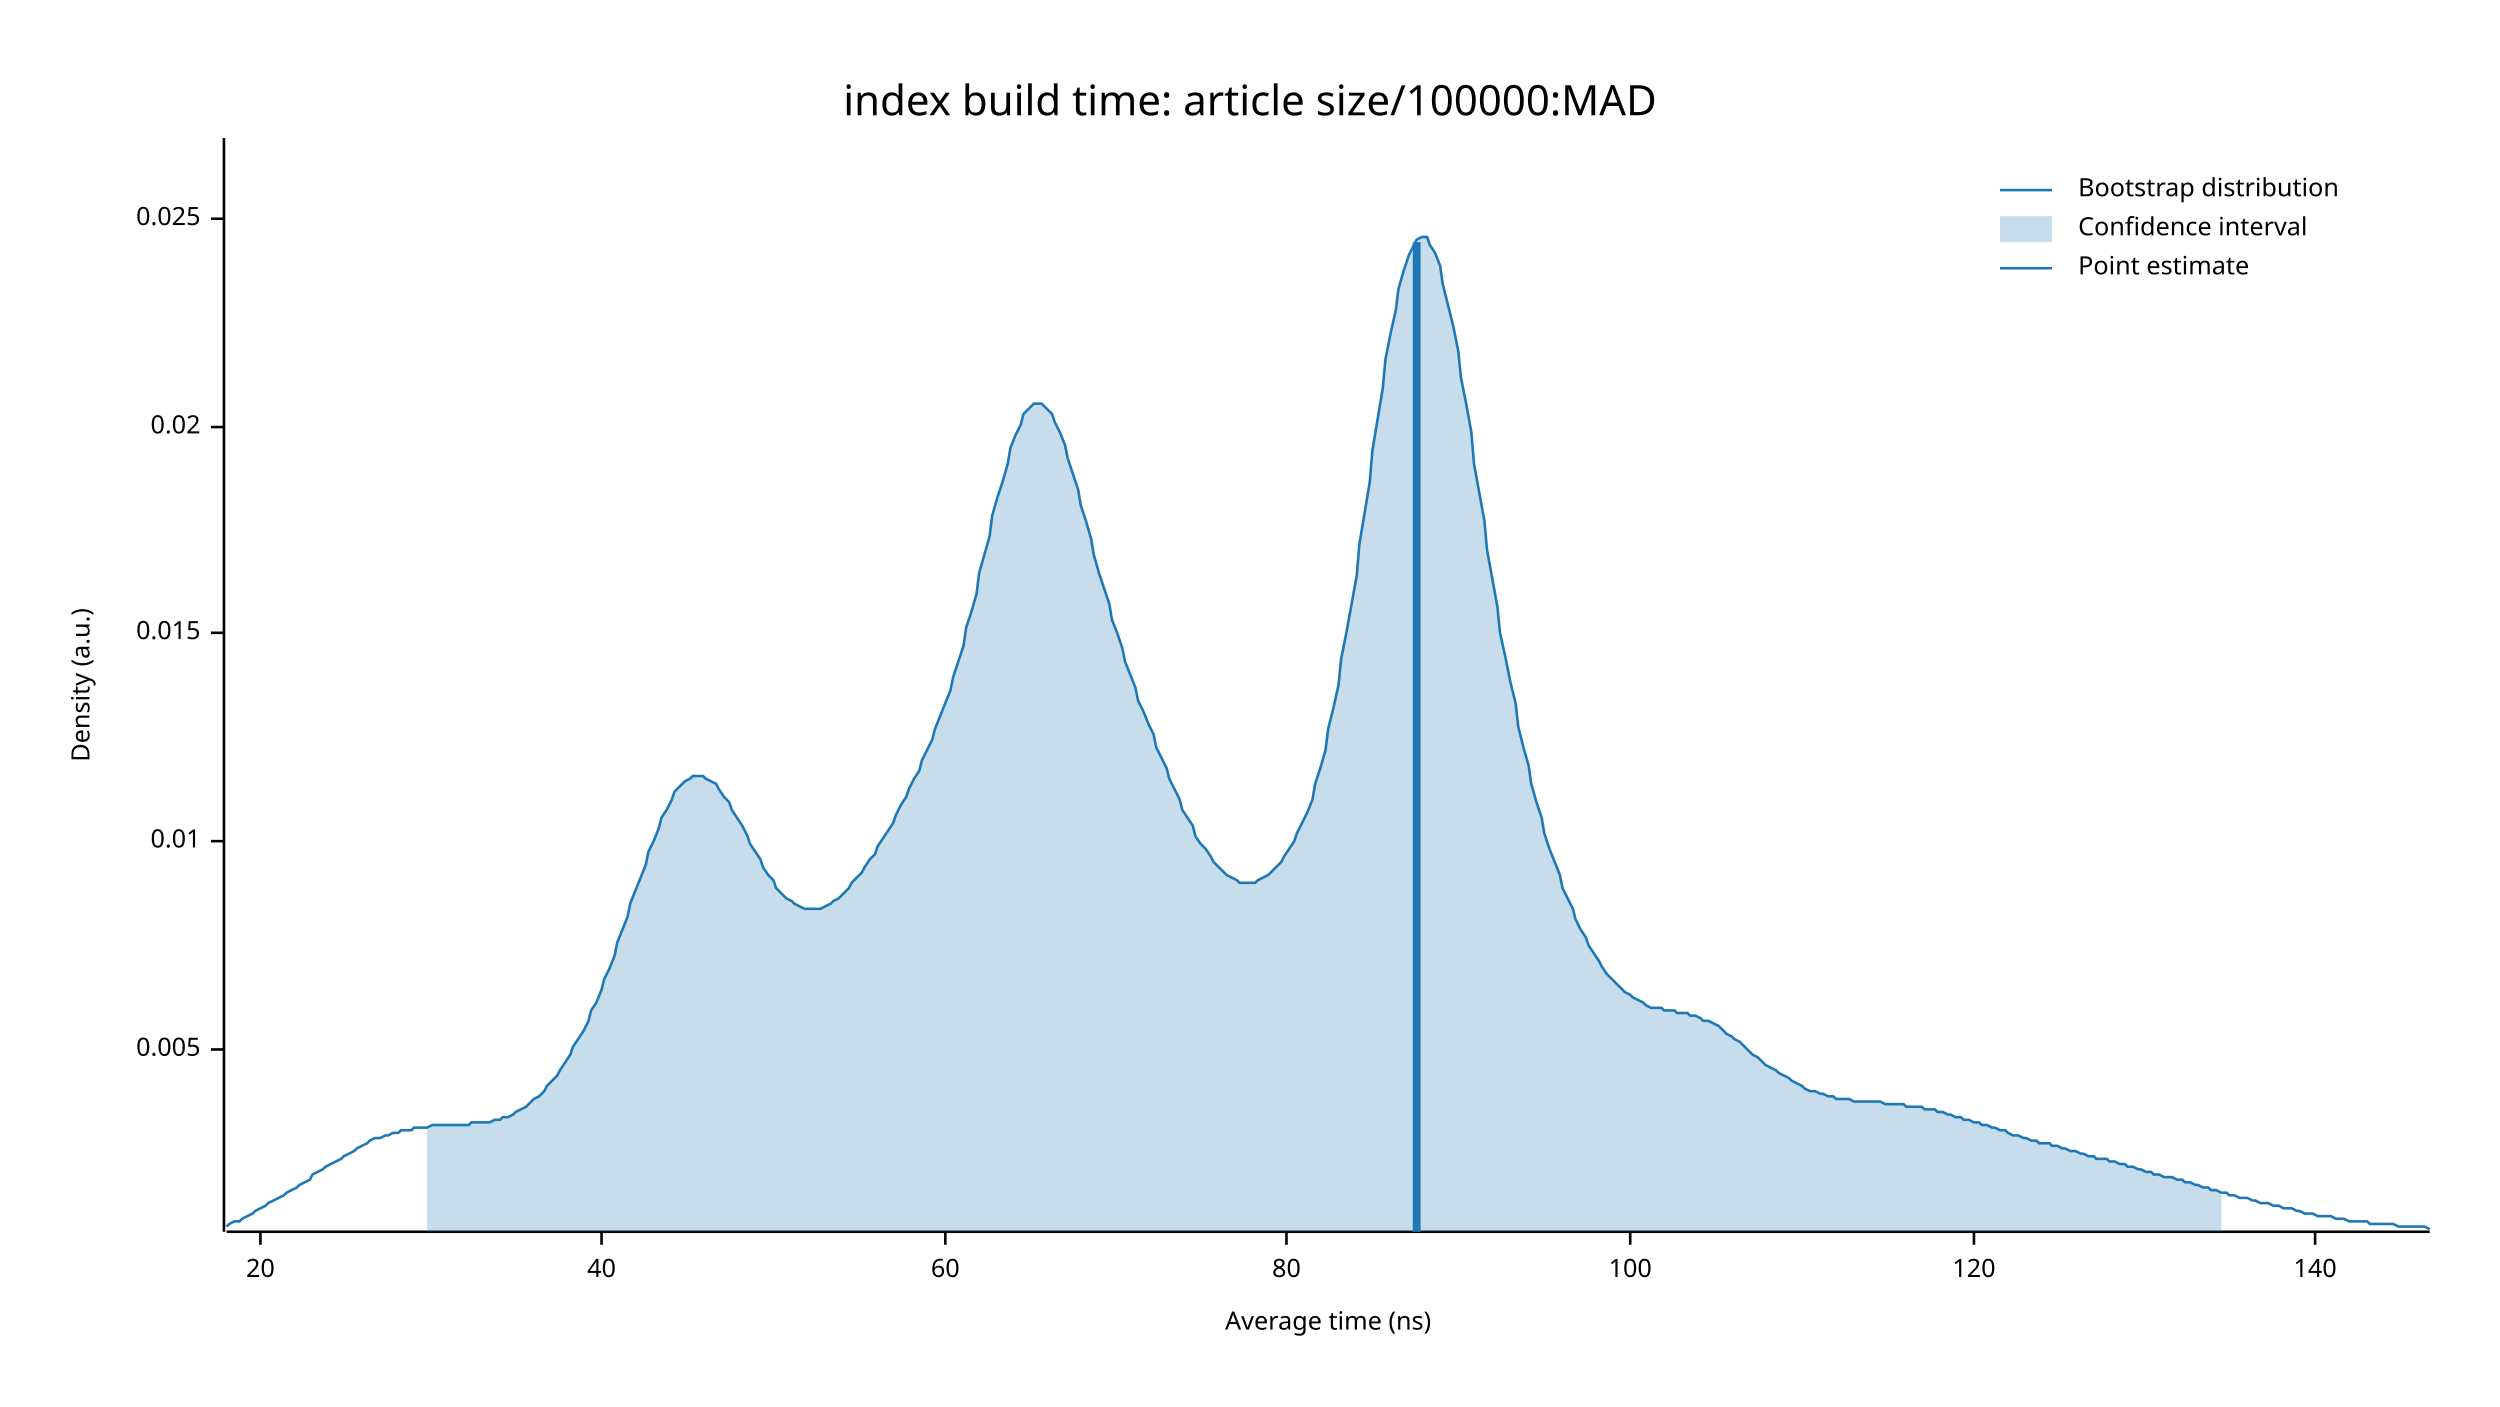
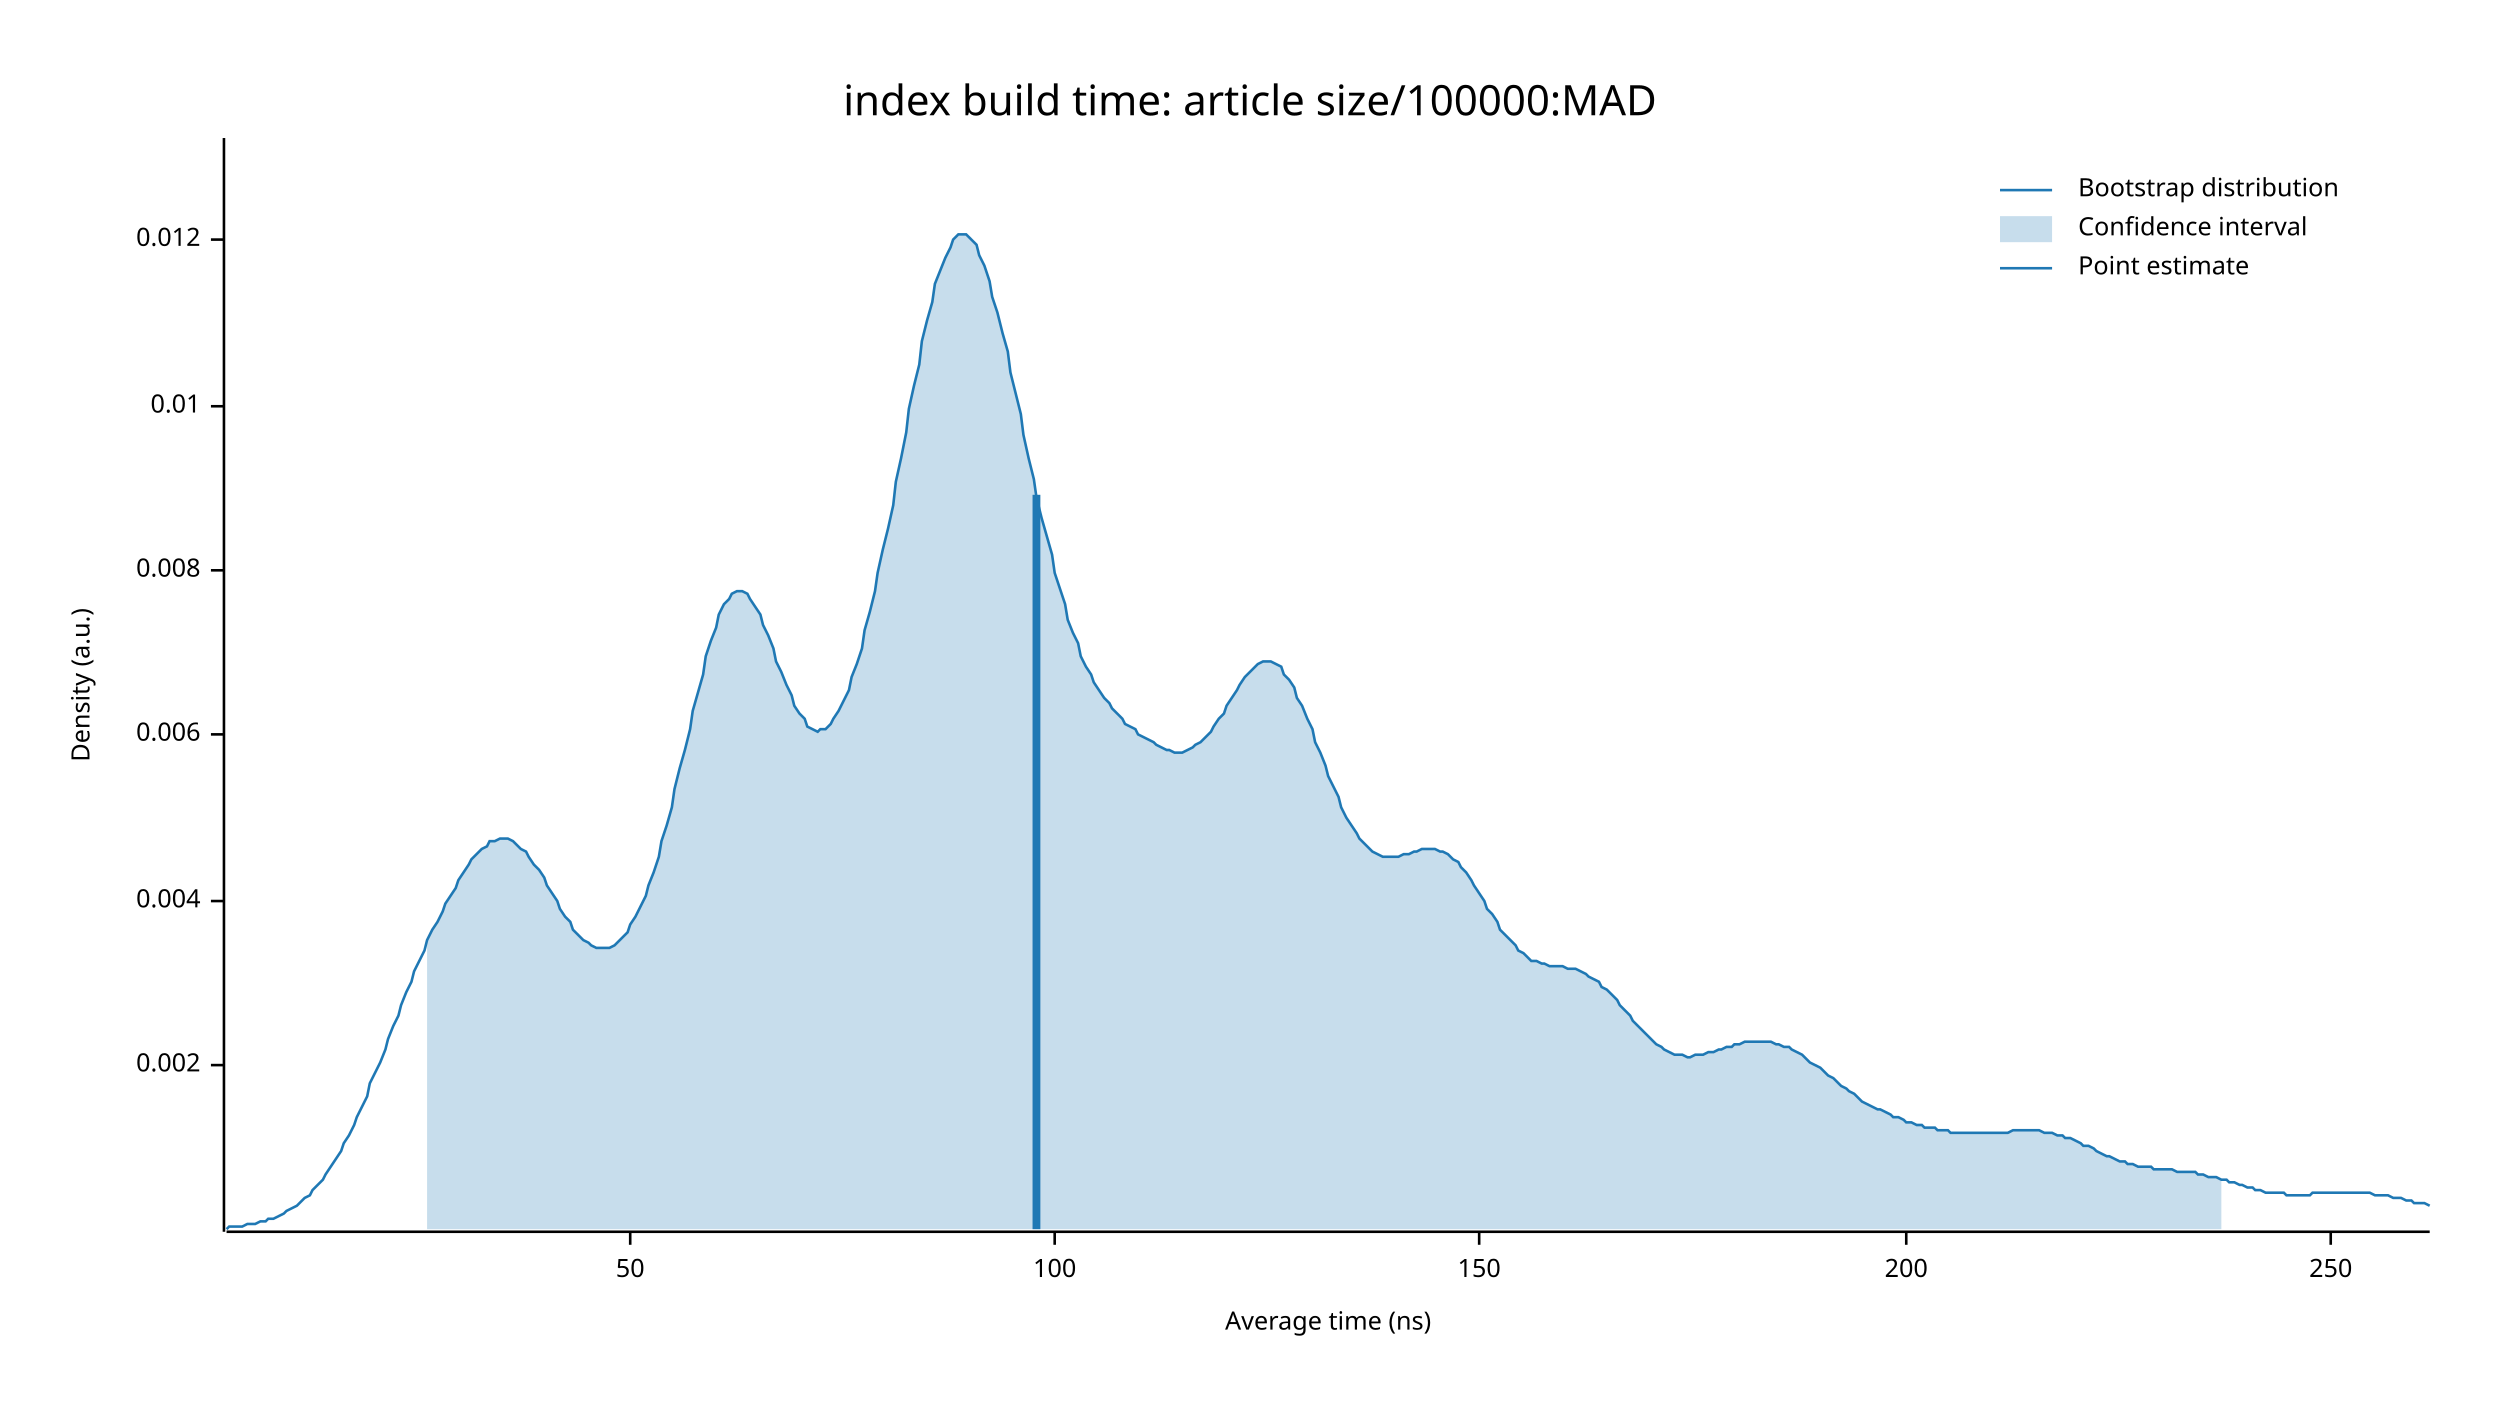
<svg xmlns="http://www.w3.org/2000/svg" width="960" height="540" viewBox="0 0 960 540">
  <text x="480" y="32" dy="0.76em" text-anchor="middle" font-family="sans-serif" font-size="16.129" opacity="1" fill="#000000">
index build time: article size/100000:MAD
</text>
  <text x="27" y="263" dy="0.76em" text-anchor="middle" font-family="sans-serif" font-size="9.677" opacity="1" fill="#000000" transform="rotate(270, 27, 263)">
Density (a.u.)
</text>
  <text x="510" y="513" dy="-0.5ex" text-anchor="middle" font-family="sans-serif" font-size="9.677" opacity="1" fill="#000000">
Average time (ns)
</text>
  <polyline fill="none" opacity="1" stroke="#000000" stroke-width="1" points="86,53 86,473 " />
-   <text x="77" y="403" dy="0.5ex" text-anchor="end" font-family="sans-serif" font-size="9.677" opacity="1" fill="#000000">
- 0.005
+   <text x="77" y="409" dy="0.5ex" text-anchor="end" font-family="sans-serif" font-size="9.677" opacity="1" fill="#000000">
+ 0.002
</text>
-   <polyline fill="none" opacity="1" stroke="#000000" stroke-width="1" points="81,403 86,403 " />
-   <text x="77" y="323" dy="0.5ex" text-anchor="end" font-family="sans-serif" font-size="9.677" opacity="1" fill="#000000">
+   <polyline fill="none" opacity="1" stroke="#000000" stroke-width="1" points="81,409 86,409 " />
+   <text x="77" y="346" dy="0.5ex" text-anchor="end" font-family="sans-serif" font-size="9.677" opacity="1" fill="#000000">
+ 0.004
+ </text>
+   <polyline fill="none" opacity="1" stroke="#000000" stroke-width="1" points="81,346 86,346 " />
+   <text x="77" y="282" dy="0.5ex" text-anchor="end" font-family="sans-serif" font-size="9.677" opacity="1" fill="#000000">
+ 0.006
+ </text>
+   <polyline fill="none" opacity="1" stroke="#000000" stroke-width="1" points="81,282 86,282 " />
+   <text x="77" y="219" dy="0.5ex" text-anchor="end" font-family="sans-serif" font-size="9.677" opacity="1" fill="#000000">
+ 0.008
+ </text>
+   <polyline fill="none" opacity="1" stroke="#000000" stroke-width="1" points="81,219 86,219 " />
+   <text x="77" y="156" dy="0.5ex" text-anchor="end" font-family="sans-serif" font-size="9.677" opacity="1" fill="#000000">
0.01
</text>
-   <polyline fill="none" opacity="1" stroke="#000000" stroke-width="1" points="81,323 86,323 " />
-   <text x="77" y="243" dy="0.5ex" text-anchor="end" font-family="sans-serif" font-size="9.677" opacity="1" fill="#000000">
- 0.015
+   <polyline fill="none" opacity="1" stroke="#000000" stroke-width="1" points="81,156 86,156 " />
+   <text x="77" y="92" dy="0.5ex" text-anchor="end" font-family="sans-serif" font-size="9.677" opacity="1" fill="#000000">
+ 0.012
</text>
-   <polyline fill="none" opacity="1" stroke="#000000" stroke-width="1" points="81,243 86,243 " />
-   <text x="77" y="164" dy="0.5ex" text-anchor="end" font-family="sans-serif" font-size="9.677" opacity="1" fill="#000000">
- 0.02
+   <polyline fill="none" opacity="1" stroke="#000000" stroke-width="1" points="81,92 86,92 " />
+   <polyline fill="none" opacity="1" stroke="#000000" stroke-width="1" points="87,473 933,473 " />
+   <text x="242" y="483" dy="0.76em" text-anchor="middle" font-family="sans-serif" font-size="9.677" opacity="1" fill="#000000">
+ 50
</text>
-   <polyline fill="none" opacity="1" stroke="#000000" stroke-width="1" points="81,164 86,164 " />
-   <text x="77" y="84" dy="0.5ex" text-anchor="end" font-family="sans-serif" font-size="9.677" opacity="1" fill="#000000">
- 0.025
- </text>
-   <polyline fill="none" opacity="1" stroke="#000000" stroke-width="1" points="81,84 86,84 " />
-   <polyline fill="none" opacity="1" stroke="#000000" stroke-width="1" points="87,473 933,473 " />
-   <text x="100" y="483" dy="0.76em" text-anchor="middle" font-family="sans-serif" font-size="9.677" opacity="1" fill="#000000">
- 20
- </text>
-   <polyline fill="none" opacity="1" stroke="#000000" stroke-width="1" points="100,473 100,478 " />
-   <text x="231" y="483" dy="0.76em" text-anchor="middle" font-family="sans-serif" font-size="9.677" opacity="1" fill="#000000">
- 40
- </text>
-   <polyline fill="none" opacity="1" stroke="#000000" stroke-width="1" points="231,473 231,478 " />
-   <text x="363" y="483" dy="0.76em" text-anchor="middle" font-family="sans-serif" font-size="9.677" opacity="1" fill="#000000">
- 60
- </text>
-   <polyline fill="none" opacity="1" stroke="#000000" stroke-width="1" points="363,473 363,478 " />
-   <text x="494" y="483" dy="0.76em" text-anchor="middle" font-family="sans-serif" font-size="9.677" opacity="1" fill="#000000">
- 80
- </text>
-   <polyline fill="none" opacity="1" stroke="#000000" stroke-width="1" points="494,473 494,478 " />
-   <text x="626" y="483" dy="0.76em" text-anchor="middle" font-family="sans-serif" font-size="9.677" opacity="1" fill="#000000">
+   <polyline fill="none" opacity="1" stroke="#000000" stroke-width="1" points="242,473 242,478 " />
+   <text x="405" y="483" dy="0.76em" text-anchor="middle" font-family="sans-serif" font-size="9.677" opacity="1" fill="#000000">
100
</text>
-   <polyline fill="none" opacity="1" stroke="#000000" stroke-width="1" points="626,473 626,478 " />
-   <text x="758" y="483" dy="0.76em" text-anchor="middle" font-family="sans-serif" font-size="9.677" opacity="1" fill="#000000">
- 120
+   <polyline fill="none" opacity="1" stroke="#000000" stroke-width="1" points="405,473 405,478 " />
+   <text x="568" y="483" dy="0.76em" text-anchor="middle" font-family="sans-serif" font-size="9.677" opacity="1" fill="#000000">
+ 150
</text>
-   <polyline fill="none" opacity="1" stroke="#000000" stroke-width="1" points="758,473 758,478 " />
-   <text x="889" y="483" dy="0.76em" text-anchor="middle" font-family="sans-serif" font-size="9.677" opacity="1" fill="#000000">
- 140
+   <polyline fill="none" opacity="1" stroke="#000000" stroke-width="1" points="568,473 568,478 " />
+   <text x="732" y="483" dy="0.76em" text-anchor="middle" font-family="sans-serif" font-size="9.677" opacity="1" fill="#000000">
+ 200
</text>
-   <polyline fill="none" opacity="1" stroke="#000000" stroke-width="1" points="889,473 889,478 " />
-   <polyline fill="none" opacity="1" stroke="#1F78B4" stroke-width="1" points="87,471 88,470 90,469 92,469 93,468 95,467 97,466 98,465 100,464 102,463 103,462 105,461 107,460 109,459 110,458 112,457 114,456 115,455 117,454 119,453 120,451 122,450 124,449 125,448 127,447 129,446 131,445 132,444 134,443 136,442 137,441 139,440 141,439 142,438 144,437 146,437 148,436 149,436 151,435 153,435 154,434 156,434 158,434 159,433 161,433 163,433 164,433 166,432 168,432 170,432 171,432 173,432 175,432 176,432 178,432 180,432 181,431 183,431 185,431 187,431 188,431 190,430 192,430 193,429 195,429 197,428 198,427 200,426 202,425 203,424 205,422 207,421 209,419 210,417 212,415 214,413 215,411 217,408 219,405 220,402 222,399 224,396 226,392 227,388 229,385 231,380 232,376 234,372 236,367 237,362 239,357 241,352 242,347 244,342 246,337 248,332 249,327 251,323 253,318 254,314 256,311 258,307 259,304 261,302 263,300 265,299 266,298 268,298 270,298 271,299 273,300 275,301 276,303 278,306 280,308 281,311 283,314 285,317 287,321 288,324 290,327 292,330 293,333 295,336 297,338 298,341 300,343 302,345 304,346 305,347 307,348 309,349 310,349 312,349 314,349 315,349 317,348 319,347 320,346 322,345 324,343 326,341 327,339 329,337 331,335 332,333 334,330 336,328 337,325 339,322 341,319 343,316 344,313 346,309 348,306 349,303 351,299 353,296 354,292 356,288 358,284 359,280 361,275 363,270 365,265 366,260 368,254 370,248 371,241 373,235 375,228 376,220 378,213 380,206 381,198 383,191 385,185 387,178 388,172 390,167 392,163 393,159 395,157 397,155 398,155 400,155 402,157 404,159 405,162 407,166 409,171 410,176 412,182 414,188 415,194 417,200 419,207 420,213 422,220 424,226 426,232 427,238 429,243 431,249 432,254 434,259 436,264 437,269 439,273 441,278 443,282 444,287 446,291 448,295 449,299 451,303 453,307 454,311 456,314 458,317 459,321 461,324 463,326 465,329 466,331 468,333 470,335 471,336 473,337 475,338 476,339 478,339 480,339 482,339 483,338 485,337 487,336 488,335 490,333 492,331 493,329 495,326 497,323 498,320 500,316 502,312 504,307 505,301 507,295 509,288 510,280 512,272 514,263 515,253 517,243 519,232 521,221 522,209 524,197 526,185 527,173 529,161 531,149 532,138 534,128 536,119 537,111 539,104 541,98 543,94 544,92 546,91 548,91 549,94 551,97 553,102 554,109 556,117 558,125 560,135 561,145 563,155 565,166 566,178 568,189 570,200 571,211 573,222 575,233 576,243 578,252 580,262 582,270 583,279 585,287 587,294 588,301 590,308 592,314 593,320 595,326 597,331 599,336 600,341 602,345 604,349 605,353 607,357 609,360 610,363 612,366 614,369 615,371 617,374 619,376 621,378 622,379 624,381 626,382 627,383 629,384 631,385 632,386 634,387 636,387 638,387 639,388 641,388 643,388 644,389 646,389 648,389 649,390 651,390 653,391 654,392 656,392 658,393 660,394 661,395 663,397 665,398 666,399 668,400 670,402 671,403 673,405 675,406 676,407 678,409 680,410 682,411 683,412 685,413 687,414 688,415 690,416 692,417 693,418 695,419 697,419 699,420 700,420 702,421 704,421 705,422 707,422 709,422 710,422 712,423 714,423 715,423 717,423 719,423 721,423 722,423 724,424 726,424 727,424 729,424 731,424 732,425 734,425 736,425 738,425 739,426 741,426 743,426 744,427 746,427 748,428 749,428 751,429 753,429 754,430 756,430 758,431 760,431 761,432 763,432 765,433 766,433 768,434 770,434 771,435 773,436 775,436 777,437 778,437 780,438 782,438 783,439 785,439 787,439 788,440 790,440 792,441 793,441 795,442 797,442 799,443 800,443 802,444 804,444 805,445 807,445 809,445 810,446 812,446 814,447 816,447 817,448 819,448 821,449 822,449 824,450 826,450 827,451 829,451 831,452 832,452 834,452 836,453 838,453 839,454 841,454 843,455 844,455 846,456 848,456 849,457 851,457 853,458 855,458 856,459 858,459 860,460 861,460 863,460 865,461 866,461 868,462 870,462 871,462 873,463 875,463 877,464 878,464 880,464 882,465 883,465 885,466 887,466 888,466 890,467 892,467 894,467 895,467 897,468 899,468 900,468 902,469 904,469 905,469 907,469 909,469 910,470 912,470 914,470 916,470 917,470 919,470 921,471 922,471 924,471 926,471 927,471 929,471 931,471 933,472 " />
-   <polygon opacity="0.25" fill="#1F78B4" points="164,433 166,432 168,432 170,432 171,432 173,432 175,432 176,432 178,432 180,432 181,431 183,431 185,431 187,431 188,431 190,430 192,430 193,429 195,429 197,428 198,427 200,426 202,425 203,424 205,422 207,421 209,419 210,417 212,415 214,413 215,411 217,408 219,405 220,402 222,399 224,396 226,392 227,388 229,385 231,380 232,376 234,372 236,367 237,362 239,357 241,352 242,347 244,342 246,337 248,332 249,327 251,323 253,318 254,314 256,311 258,307 259,304 261,302 263,300 265,299 266,298 268,298 270,298 271,299 273,300 275,301 276,303 278,306 280,308 281,311 283,314 285,317 287,321 288,324 290,327 292,330 293,333 295,336 297,338 298,341 300,343 302,345 304,346 305,347 307,348 309,349 310,349 312,349 314,349 315,349 317,348 319,347 320,346 322,345 324,343 326,341 327,339 329,337 331,335 332,333 334,330 336,328 337,325 339,322 341,319 343,316 344,313 346,309 348,306 349,303 351,299 353,296 354,292 356,288 358,284 359,280 361,275 363,270 365,265 366,260 368,254 370,248 371,241 373,235 375,228 376,220 378,213 380,206 381,198 383,191 385,185 387,178 388,172 390,167 392,163 393,159 395,157 397,155 398,155 400,155 402,157 404,159 405,162 407,166 409,171 410,176 412,182 414,188 415,194 417,200 419,207 420,213 422,220 424,226 426,232 427,238 429,243 431,249 432,254 434,259 436,264 437,269 439,273 441,278 443,282 444,287 446,291 448,295 449,299 451,303 453,307 454,311 456,314 458,317 459,321 461,324 463,326 465,329 466,331 468,333 470,335 471,336 473,337 475,338 476,339 478,339 480,339 482,339 483,338 485,337 487,336 488,335 490,333 492,331 493,329 495,326 497,323 498,320 500,316 502,312 504,307 505,301 507,295 509,288 510,280 512,272 514,263 515,253 517,243 519,232 521,221 522,209 524,197 526,185 527,173 529,161 531,149 532,138 534,128 536,119 537,111 539,104 541,98 543,94 544,92 546,91 548,91 549,94 551,97 553,102 554,109 556,117 558,125 560,135 561,145 563,155 565,166 566,178 568,189 570,200 571,211 573,222 575,233 576,243 578,252 580,262 582,270 583,279 585,287 587,294 588,301 590,308 592,314 593,320 595,326 597,331 599,336 600,341 602,345 604,349 605,353 607,357 609,360 610,363 612,366 614,369 615,371 617,374 619,376 621,378 622,379 624,381 626,382 627,383 629,384 631,385 632,386 634,387 636,387 638,387 639,388 641,388 643,388 644,389 646,389 648,389 649,390 651,390 653,391 654,392 656,392 658,393 660,394 661,395 663,397 665,398 666,399 668,400 670,402 671,403 673,405 675,406 676,407 678,409 680,410 682,411 683,412 685,413 687,414 688,415 690,416 692,417 693,418 695,419 697,419 699,420 700,420 702,421 704,421 705,422 707,422 709,422 710,422 712,423 714,423 715,423 717,423 719,423 721,423 722,423 724,424 726,424 727,424 729,424 731,424 732,425 734,425 736,425 738,425 739,426 741,426 743,426 744,427 746,427 748,428 749,428 751,429 753,429 754,430 756,430 758,431 760,431 761,432 763,432 765,433 766,433 768,434 770,434 771,435 773,436 775,436 777,437 778,437 780,438 782,438 783,439 785,439 787,439 788,440 790,440 792,441 793,441 795,442 797,442 799,443 800,443 802,444 804,444 805,445 807,445 809,445 810,446 812,446 814,447 816,447 817,448 819,448 821,449 822,449 824,450 826,450 827,451 829,451 831,452 832,452 834,452 836,453 838,453 839,454 841,454 843,455 844,455 846,456 848,456 849,457 851,457 853,458 853,473 164,473 " />
-   <polyline fill="none" opacity="1" stroke="#1F78B4" stroke-width="3" points="544,473 544,93 " />
+   <polyline fill="none" opacity="1" stroke="#000000" stroke-width="1" points="732,473 732,478 " />
+   <text x="895" y="483" dy="0.76em" text-anchor="middle" font-family="sans-serif" font-size="9.677" opacity="1" fill="#000000">
+ 250
+ </text>
+   <polyline fill="none" opacity="1" stroke="#000000" stroke-width="1" points="895,473 895,478 " />
+   <polyline fill="none" opacity="1" stroke="#1F78B4" stroke-width="1" points="87,472 88,471 90,471 92,471 93,471 95,470 97,470 98,470 100,469 102,469 103,468 105,468 107,467 109,466 110,465 112,464 114,463 115,462 117,460 119,459 120,457 122,455 124,453 125,451 127,448 129,445 131,442 132,439 134,436 136,432 137,429 139,425 141,421 142,416 144,412 146,408 148,403 149,399 151,394 153,390 154,386 156,381 158,377 159,373 161,369 163,365 164,361 166,357 168,354 170,350 171,347 173,344 175,341 176,338 178,335 180,332 181,330 183,328 185,326 187,325 188,323 190,323 192,322 193,322 195,322 197,323 198,324 200,326 202,327 203,329 205,332 207,334 209,337 210,340 212,343 214,346 215,349 217,352 219,354 220,357 222,359 224,361 226,362 227,363 229,364 231,364 232,364 234,364 236,363 237,362 239,360 241,358 242,355 244,352 246,348 248,344 249,340 251,335 253,329 254,323 256,317 258,310 259,303 261,295 263,288 265,280 266,273 268,266 270,259 271,252 273,246 275,241 276,236 278,232 280,230 281,228 283,227 285,227 287,228 288,230 290,233 292,236 293,240 295,244 297,249 298,254 300,258 302,263 304,267 305,271 307,274 309,276 310,279 312,280 314,281 315,280 317,280 319,278 320,276 322,273 324,269 326,265 327,260 329,255 331,249 332,242 334,235 336,227 337,220 339,211 341,203 343,194 344,185 346,176 348,166 349,157 351,148 353,140 354,131 356,123 358,116 359,109 361,104 363,99 365,95 366,92 368,90 370,90 371,90 373,92 375,94 376,98 378,102 380,108 381,114 383,120 385,128 387,135 388,143 390,151 392,159 393,167 395,176 397,184 398,191 400,199 402,206 404,213 405,220 407,226 409,232 410,238 412,243 414,247 415,252 417,256 419,259 420,262 422,265 424,268 426,270 427,272 429,274 431,276 432,278 434,279 436,280 437,282 439,283 441,284 443,285 444,286 446,287 448,288 449,288 451,289 453,289 454,289 456,288 458,287 459,286 461,285 463,283 465,281 466,279 468,276 470,274 471,271 473,268 475,265 476,263 478,260 480,258 482,256 483,255 485,254 487,254 488,254 490,255 492,256 493,259 495,261 497,264 498,268 500,271 502,276 504,280 505,285 507,289 509,294 510,298 512,302 514,306 515,310 517,314 519,317 521,320 522,322 524,324 526,326 527,327 529,328 531,329 532,329 534,329 536,329 537,329 539,328 541,328 543,327 544,327 546,326 548,326 549,326 551,326 553,327 554,327 556,328 558,330 560,331 561,333 563,335 565,338 566,340 568,343 570,346 571,349 573,351 575,354 576,357 578,359 580,361 582,363 583,365 585,366 587,368 588,369 590,369 592,370 593,370 595,371 597,371 599,371 600,371 602,372 604,372 605,372 607,373 609,374 610,375 612,376 614,377 615,379 617,380 619,382 621,384 622,386 624,388 626,390 627,392 629,394 631,396 632,397 634,399 636,401 638,402 639,403 641,404 643,405 644,405 646,405 648,406 649,406 651,405 653,405 654,405 656,404 658,404 660,403 661,403 663,402 665,402 666,401 668,401 670,400 671,400 673,400 675,400 676,400 678,400 680,400 682,401 683,401 685,402 687,402 688,403 690,404 692,405 693,406 695,408 697,409 699,410 700,411 702,413 704,414 705,415 707,417 709,418 710,419 712,420 714,422 715,423 717,424 719,425 721,426 722,426 724,427 726,428 727,429 729,429 731,430 732,431 734,431 736,432 738,432 739,433 741,433 743,433 744,434 746,434 748,434 749,435 751,435 753,435 754,435 756,435 758,435 760,435 761,435 763,435 765,435 766,435 768,435 770,435 771,435 773,434 775,434 777,434 778,434 780,434 782,434 783,434 785,435 787,435 788,435 790,436 792,436 793,437 795,437 797,438 799,439 800,440 802,440 804,441 805,442 807,443 809,444 810,444 812,445 814,446 816,446 817,447 819,447 821,448 822,448 824,448 826,448 827,449 829,449 831,449 832,449 834,449 836,450 838,450 839,450 841,450 843,450 844,451 846,451 848,452 849,452 851,452 853,453 855,453 856,454 858,454 860,455 861,455 863,456 865,456 866,457 868,457 870,458 871,458 873,458 875,458 877,458 878,459 880,459 882,459 883,459 885,459 887,459 888,458 890,458 892,458 894,458 895,458 897,458 899,458 900,458 902,458 904,458 905,458 907,458 909,458 910,458 912,459 914,459 916,459 917,459 919,460 921,460 922,460 924,461 926,461 927,462 929,462 931,462 933,463 " />
+   <polygon opacity="0.25" fill="#1F78B4" points="164,361 166,357 168,354 170,350 171,347 173,344 175,341 176,338 178,335 180,332 181,330 183,328 185,326 187,325 188,323 190,323 192,322 193,322 195,322 197,323 198,324 200,326 202,327 203,329 205,332 207,334 209,337 210,340 212,343 214,346 215,349 217,352 219,354 220,357 222,359 224,361 226,362 227,363 229,364 231,364 232,364 234,364 236,363 237,362 239,360 241,358 242,355 244,352 246,348 248,344 249,340 251,335 253,329 254,323 256,317 258,310 259,303 261,295 263,288 265,280 266,273 268,266 270,259 271,252 273,246 275,241 276,236 278,232 280,230 281,228 283,227 285,227 287,228 288,230 290,233 292,236 293,240 295,244 297,249 298,254 300,258 302,263 304,267 305,271 307,274 309,276 310,279 312,280 314,281 315,280 317,280 319,278 320,276 322,273 324,269 326,265 327,260 329,255 331,249 332,242 334,235 336,227 337,220 339,211 341,203 343,194 344,185 346,176 348,166 349,157 351,148 353,140 354,131 356,123 358,116 359,109 361,104 363,99 365,95 366,92 368,90 370,90 371,90 373,92 375,94 376,98 378,102 380,108 381,114 383,120 385,128 387,135 388,143 390,151 392,159 393,167 395,176 397,184 398,191 400,199 402,206 404,213 405,220 407,226 409,232 410,238 412,243 414,247 415,252 417,256 419,259 420,262 422,265 424,268 426,270 427,272 429,274 431,276 432,278 434,279 436,280 437,282 439,283 441,284 443,285 444,286 446,287 448,288 449,288 451,289 453,289 454,289 456,288 458,287 459,286 461,285 463,283 465,281 466,279 468,276 470,274 471,271 473,268 475,265 476,263 478,260 480,258 482,256 483,255 485,254 487,254 488,254 490,255 492,256 493,259 495,261 497,264 498,268 500,271 502,276 504,280 505,285 507,289 509,294 510,298 512,302 514,306 515,310 517,314 519,317 521,320 522,322 524,324 526,326 527,327 529,328 531,329 532,329 534,329 536,329 537,329 539,328 541,328 543,327 544,327 546,326 548,326 549,326 551,326 553,327 554,327 556,328 558,330 560,331 561,333 563,335 565,338 566,340 568,343 570,346 571,349 573,351 575,354 576,357 578,359 580,361 582,363 583,365 585,366 587,368 588,369 590,369 592,370 593,370 595,371 597,371 599,371 600,371 602,372 604,372 605,372 607,373 609,374 610,375 612,376 614,377 615,379 617,380 619,382 621,384 622,386 624,388 626,390 627,392 629,394 631,396 632,397 634,399 636,401 638,402 639,403 641,404 643,405 644,405 646,405 648,406 649,406 651,405 653,405 654,405 656,404 658,404 660,403 661,403 663,402 665,402 666,401 668,401 670,400 671,400 673,400 675,400 676,400 678,400 680,400 682,401 683,401 685,402 687,402 688,403 690,404 692,405 693,406 695,408 697,409 699,410 700,411 702,413 704,414 705,415 707,417 709,418 710,419 712,420 714,422 715,423 717,424 719,425 721,426 722,426 724,427 726,428 727,429 729,429 731,430 732,431 734,431 736,432 738,432 739,433 741,433 743,433 744,434 746,434 748,434 749,435 751,435 753,435 754,435 756,435 758,435 760,435 761,435 763,435 765,435 766,435 768,435 770,435 771,435 773,434 775,434 777,434 778,434 780,434 782,434 783,434 785,435 787,435 788,435 790,436 792,436 793,437 795,437 797,438 799,439 800,440 802,440 804,441 805,442 807,443 809,444 810,444 812,445 814,446 816,446 817,447 819,447 821,448 822,448 824,448 826,448 827,449 829,449 831,449 832,449 834,449 836,450 838,450 839,450 841,450 843,450 844,451 846,451 848,452 849,452 851,452 853,453 853,472 164,472 " />
+   <polyline fill="none" opacity="1" stroke="#1F78B4" stroke-width="3" points="398,472 398,190 " />
  <text x="798" y="68" dy="0.76em" text-anchor="start" font-family="sans-serif" font-size="9.677" opacity="1" fill="#000000">
Bootstrap distribution
</text>
  <text x="798" y="83" dy="0.76em" text-anchor="start" font-family="sans-serif" font-size="9.677" opacity="1" fill="#000000">
Confidence interval
</text>
  <text x="798" y="98" dy="0.76em" text-anchor="start" font-family="sans-serif" font-size="9.677" opacity="1" fill="#000000">
Point estimate
</text>
  <polyline fill="none" opacity="1" stroke="#1F78B4" stroke-width="1" points="768,73 788,73 " />
  <rect x="768" y="83" width="20" height="10" opacity="0.25" fill="#1F78B4" stroke="none" />
  <polyline fill="none" opacity="1" stroke="#1F78B4" stroke-width="1" points="768,103 788,103 " />
</svg>
